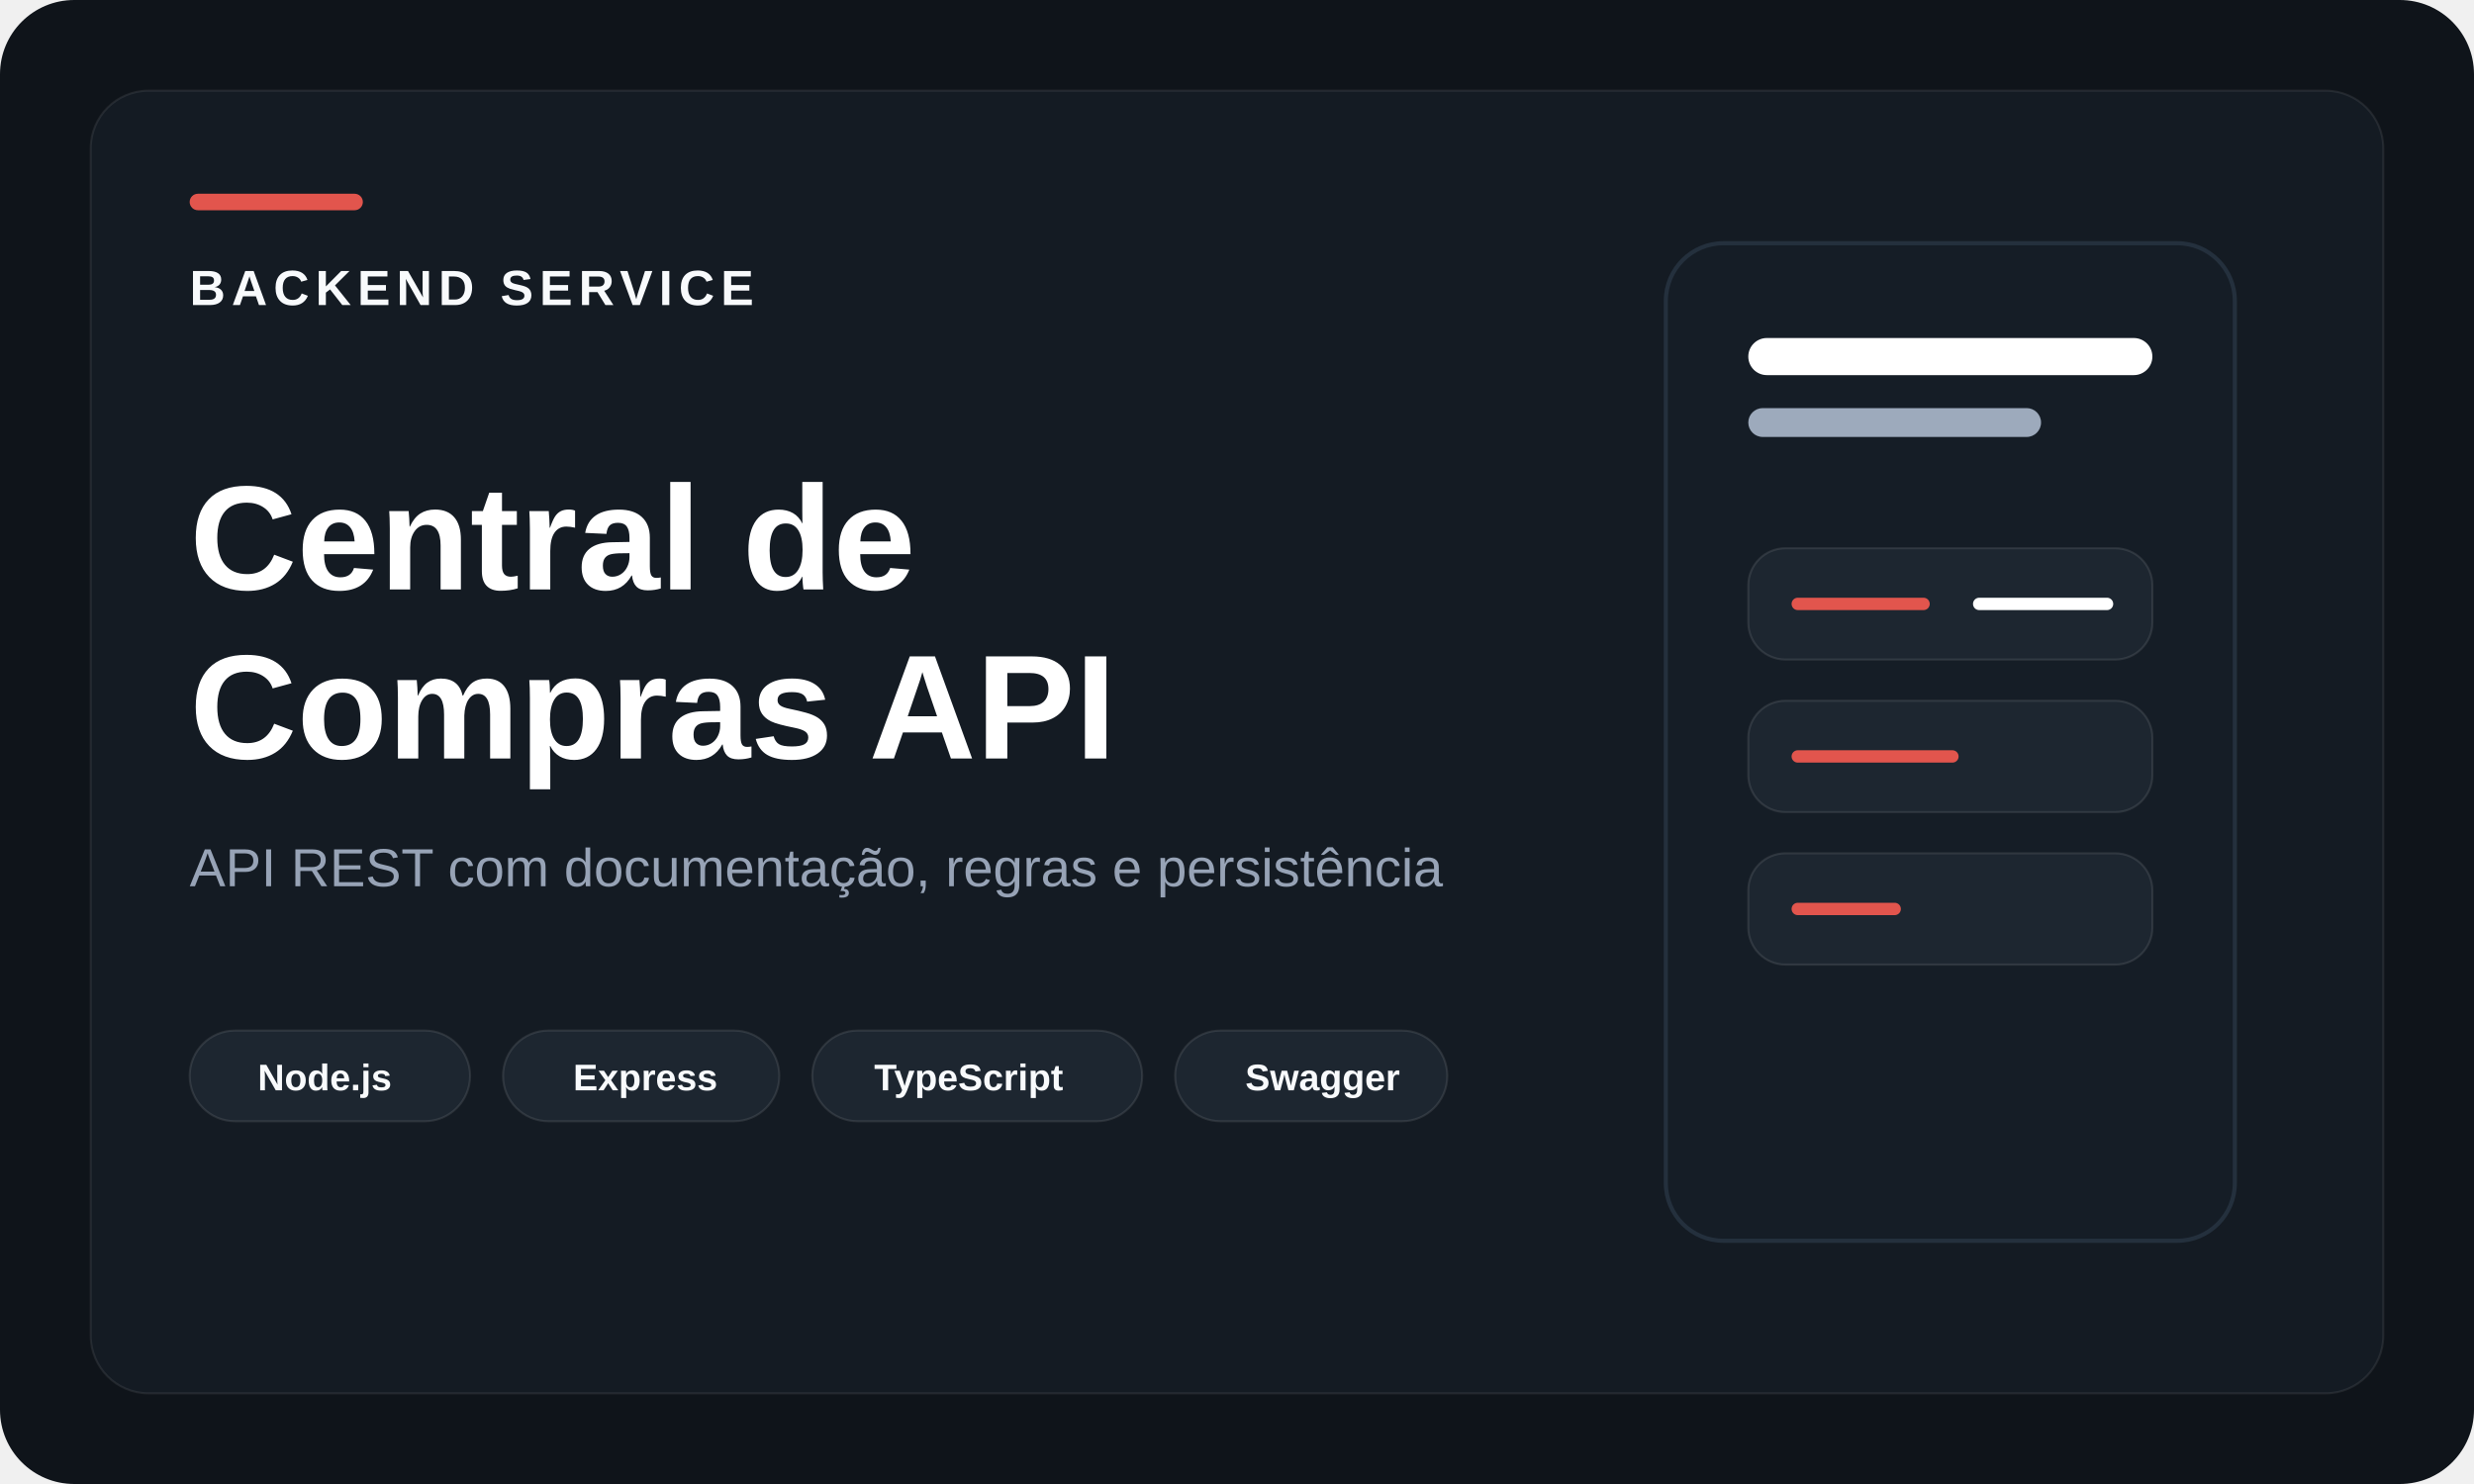
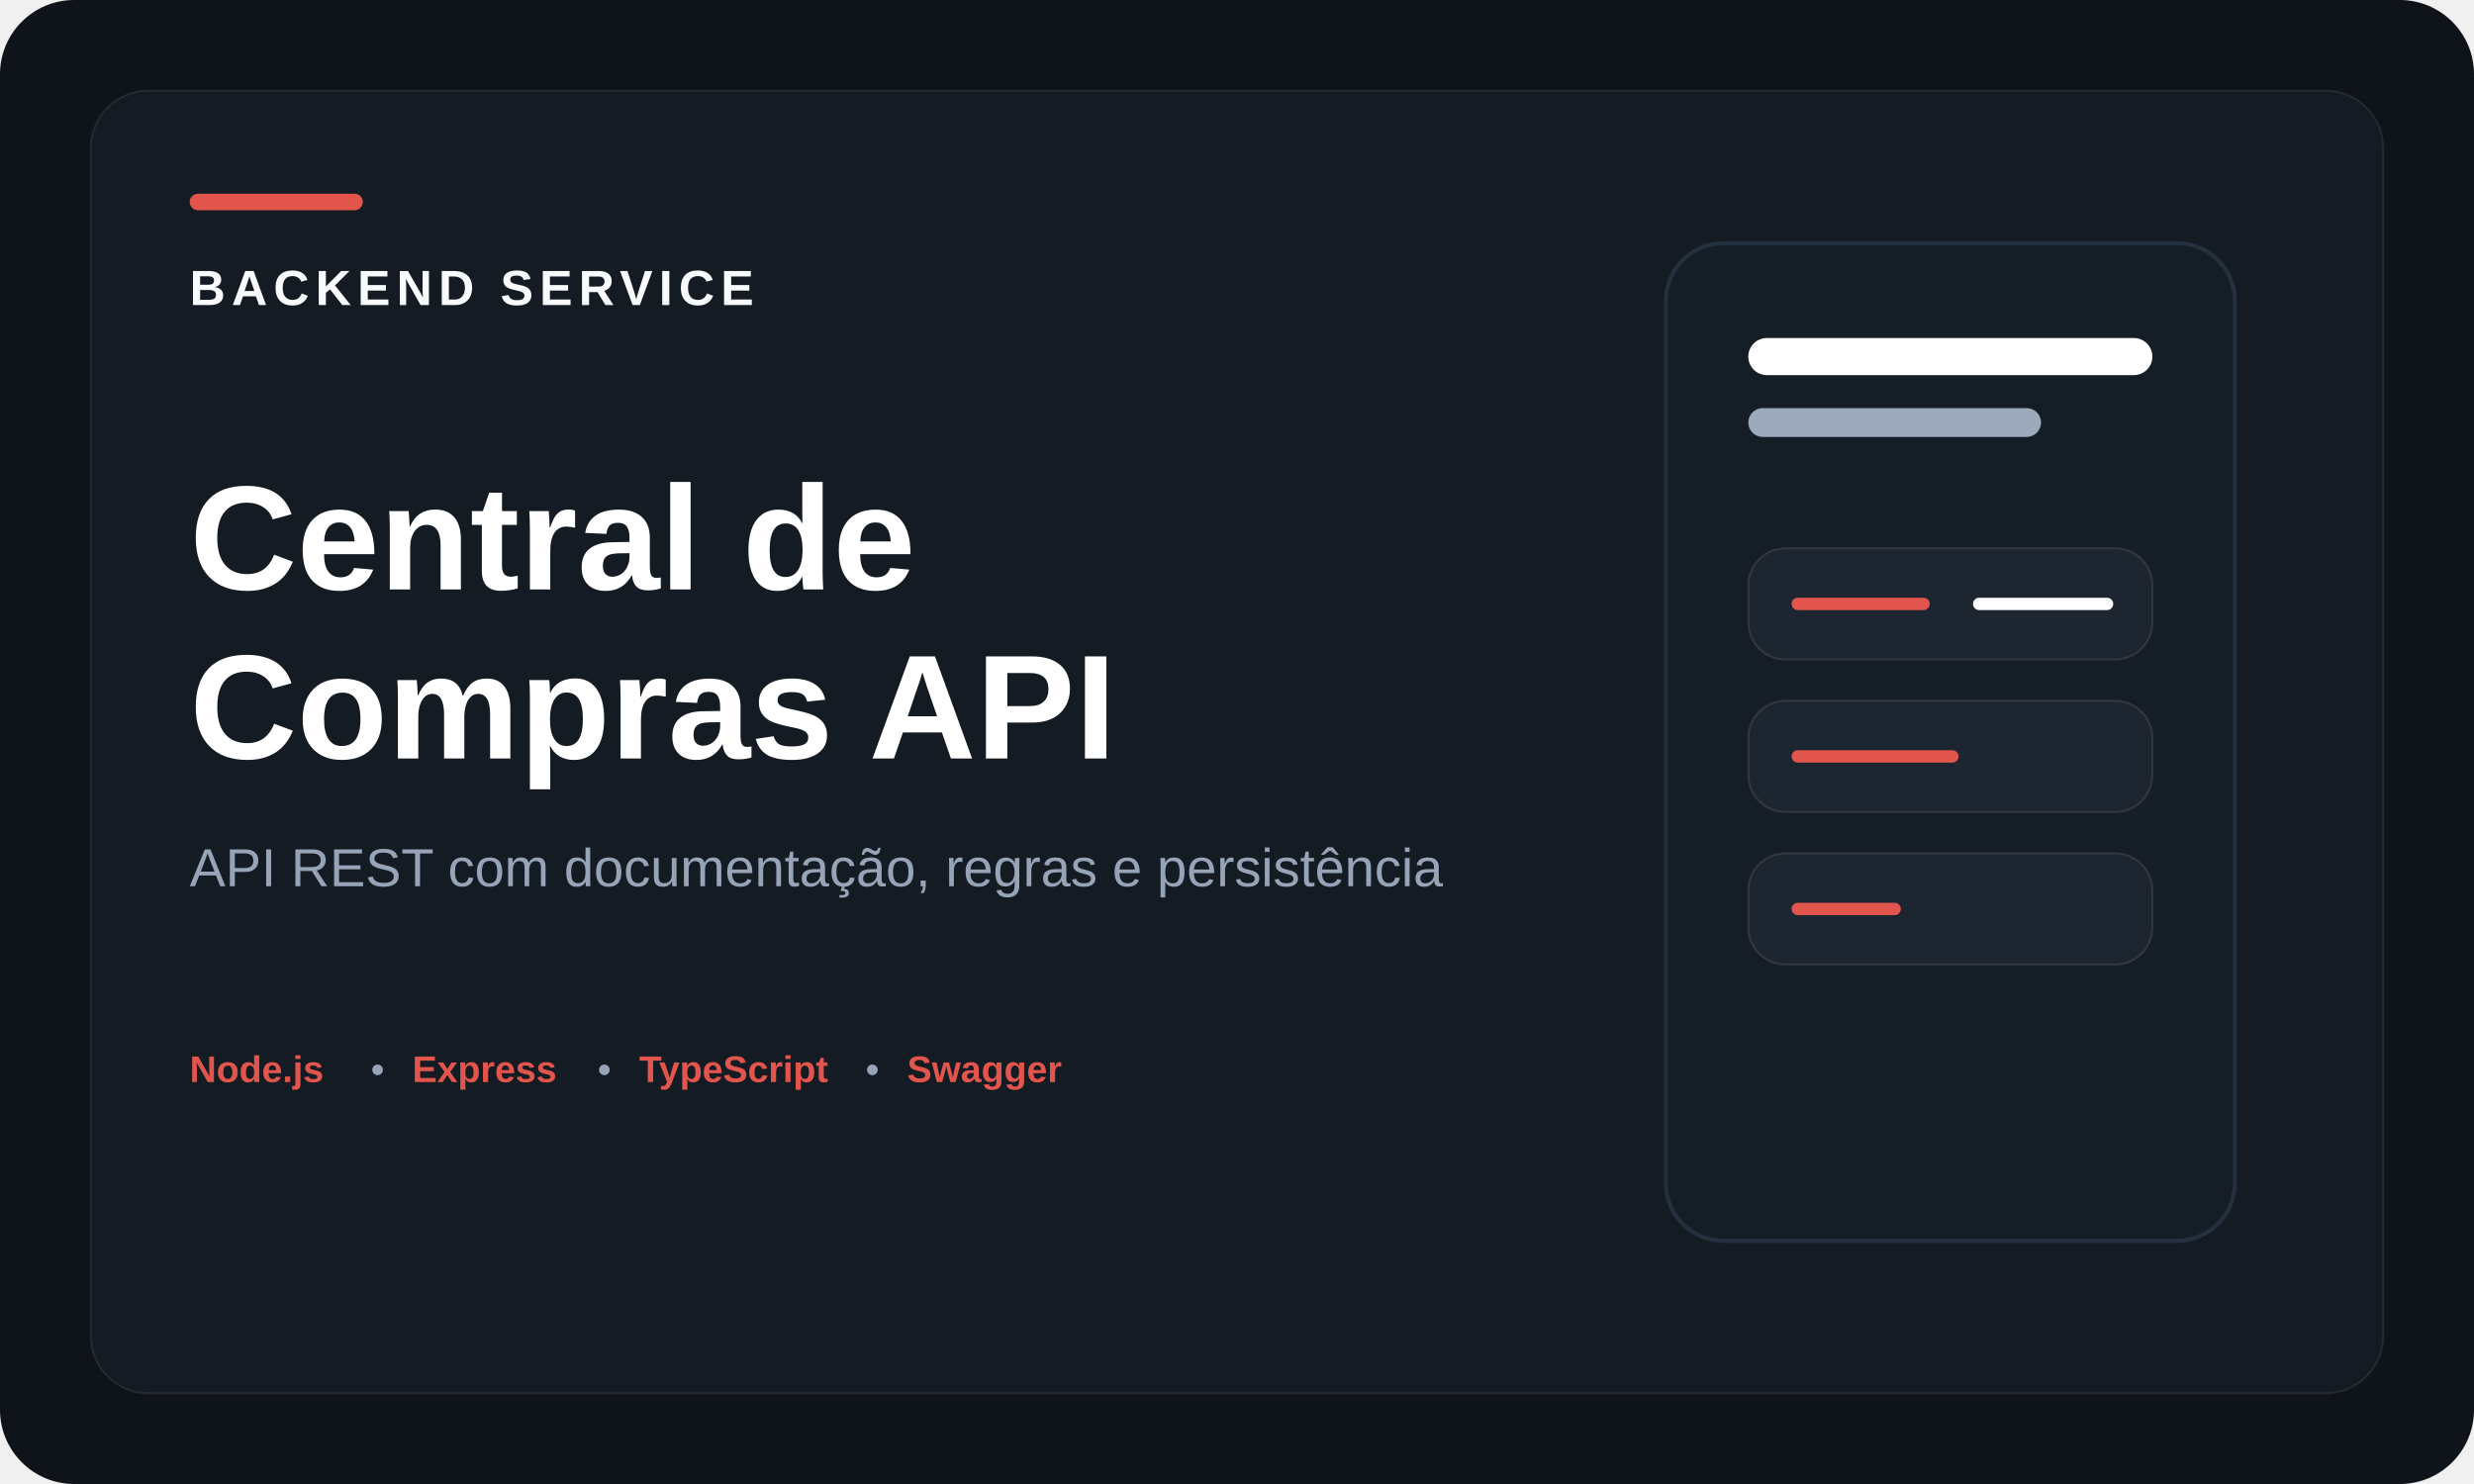
<svg xmlns="http://www.w3.org/2000/svg" width="1200" height="720" viewBox="0 0 1200 720" fill="none">
  <rect width="1200" height="720" rx="36" fill="#0F141A" />
  <rect x="44" y="44" width="1112" height="632" rx="28" fill="#141B23" stroke="rgba(255,255,255,0.08)" />
  <rect x="92" y="94" width="84" height="8" rx="4" fill="#E2554D" />
  <text x="92" y="148" fill="#F8FAFC" font-family="Arial, sans-serif" font-size="24" font-weight="700" letter-spacing="3">BACKEND SERVICE</text>
  <text x="92" y="286" fill="#FFFFFF" font-family="Arial, sans-serif" font-size="72" font-weight="700">Central de</text>
  <text x="92" y="368" fill="#FFFFFF" font-family="Arial, sans-serif" font-size="72" font-weight="700">Compras API</text>
  <text x="92" y="430" fill="#97A3B6" font-family="Arial, sans-serif" font-size="26" font-weight="400">API REST com documentação, regras e persistência</text>
-   <rect x="92" y="500" width="136" height="44" rx="22" fill="#1D2630" stroke="rgba(255,255,255,0.1)" />
-   <rect x="244" y="500" width="134" height="44" rx="22" fill="#1D2630" stroke="rgba(255,255,255,0.1)" />
-   <rect x="394" y="500" width="160" height="44" rx="22" fill="#1D2630" stroke="rgba(255,255,255,0.1)" />
-   <rect x="570" y="500" width="132" height="44" rx="22" fill="#1D2630" stroke="rgba(255,255,255,0.1)" />
-   <text x="125" y="529" fill="#F8FAFC" font-family="Arial, sans-serif" font-size="18" font-weight="700">Node.js</text>
-   <text x="278" y="529" fill="#F8FAFC" font-family="Arial, sans-serif" font-size="18" font-weight="700">Express</text>
-   <text x="424" y="529" fill="#F8FAFC" font-family="Arial, sans-serif" font-size="18" font-weight="700">TypeScript</text>
-   <text x="604" y="529" fill="#F8FAFC" font-family="Arial, sans-serif" font-size="18" font-weight="700">Swagger</text>
+   <text x="92" y="525" fill="#E2554D" font-family="Arial, sans-serif" font-size="18" font-weight="700">Node.js</text>
+   <text x="180" y="525" fill="#97A3B6" font-family="Arial, sans-serif" font-size="18" font-weight="700">•</text>
+   <text x="200" y="525" fill="#E2554D" font-family="Arial, sans-serif" font-size="18" font-weight="700">Express</text>
+   <text x="290" y="525" fill="#97A3B6" font-family="Arial, sans-serif" font-size="18" font-weight="700">•</text>
+   <text x="310" y="525" fill="#E2554D" font-family="Arial, sans-serif" font-size="18" font-weight="700">TypeScript</text>
+   <text x="420" y="525" fill="#97A3B6" font-family="Arial, sans-serif" font-size="18" font-weight="700">•</text>
+   <text x="440" y="525" fill="#E2554D" font-family="Arial, sans-serif" font-size="18" font-weight="700">Swagger</text>
  <rect x="808" y="118" width="276" height="484" rx="28" fill="#151D26" stroke="#24303D" stroke-width="2" />
  <rect x="848" y="164" width="196" height="18" rx="9" fill="#FFFFFF" />
  <rect x="848" y="198" width="142" height="14" rx="7" fill="#9DAABC" />
  <rect x="848" y="266" width="196" height="54" rx="18" fill="#1D2630" stroke="rgba(255,255,255,0.1)" />
  <rect x="848" y="340" width="196" height="54" rx="18" fill="#1D2630" stroke="rgba(255,255,255,0.1)" />
  <rect x="848" y="414" width="196" height="54" rx="18" fill="#1D2630" stroke="rgba(255,255,255,0.1)" />
  <path d="M872 293H933" stroke="#E2554D" stroke-width="6" stroke-linecap="round" />
  <path d="M960 293H1022" stroke="#FFFFFF" stroke-width="6" stroke-linecap="round" />
  <path d="M872 367H947" stroke="#E2554D" stroke-width="6" stroke-linecap="round" />
  <path d="M872 441H919" stroke="#E2554D" stroke-width="6" stroke-linecap="round" />
</svg>
